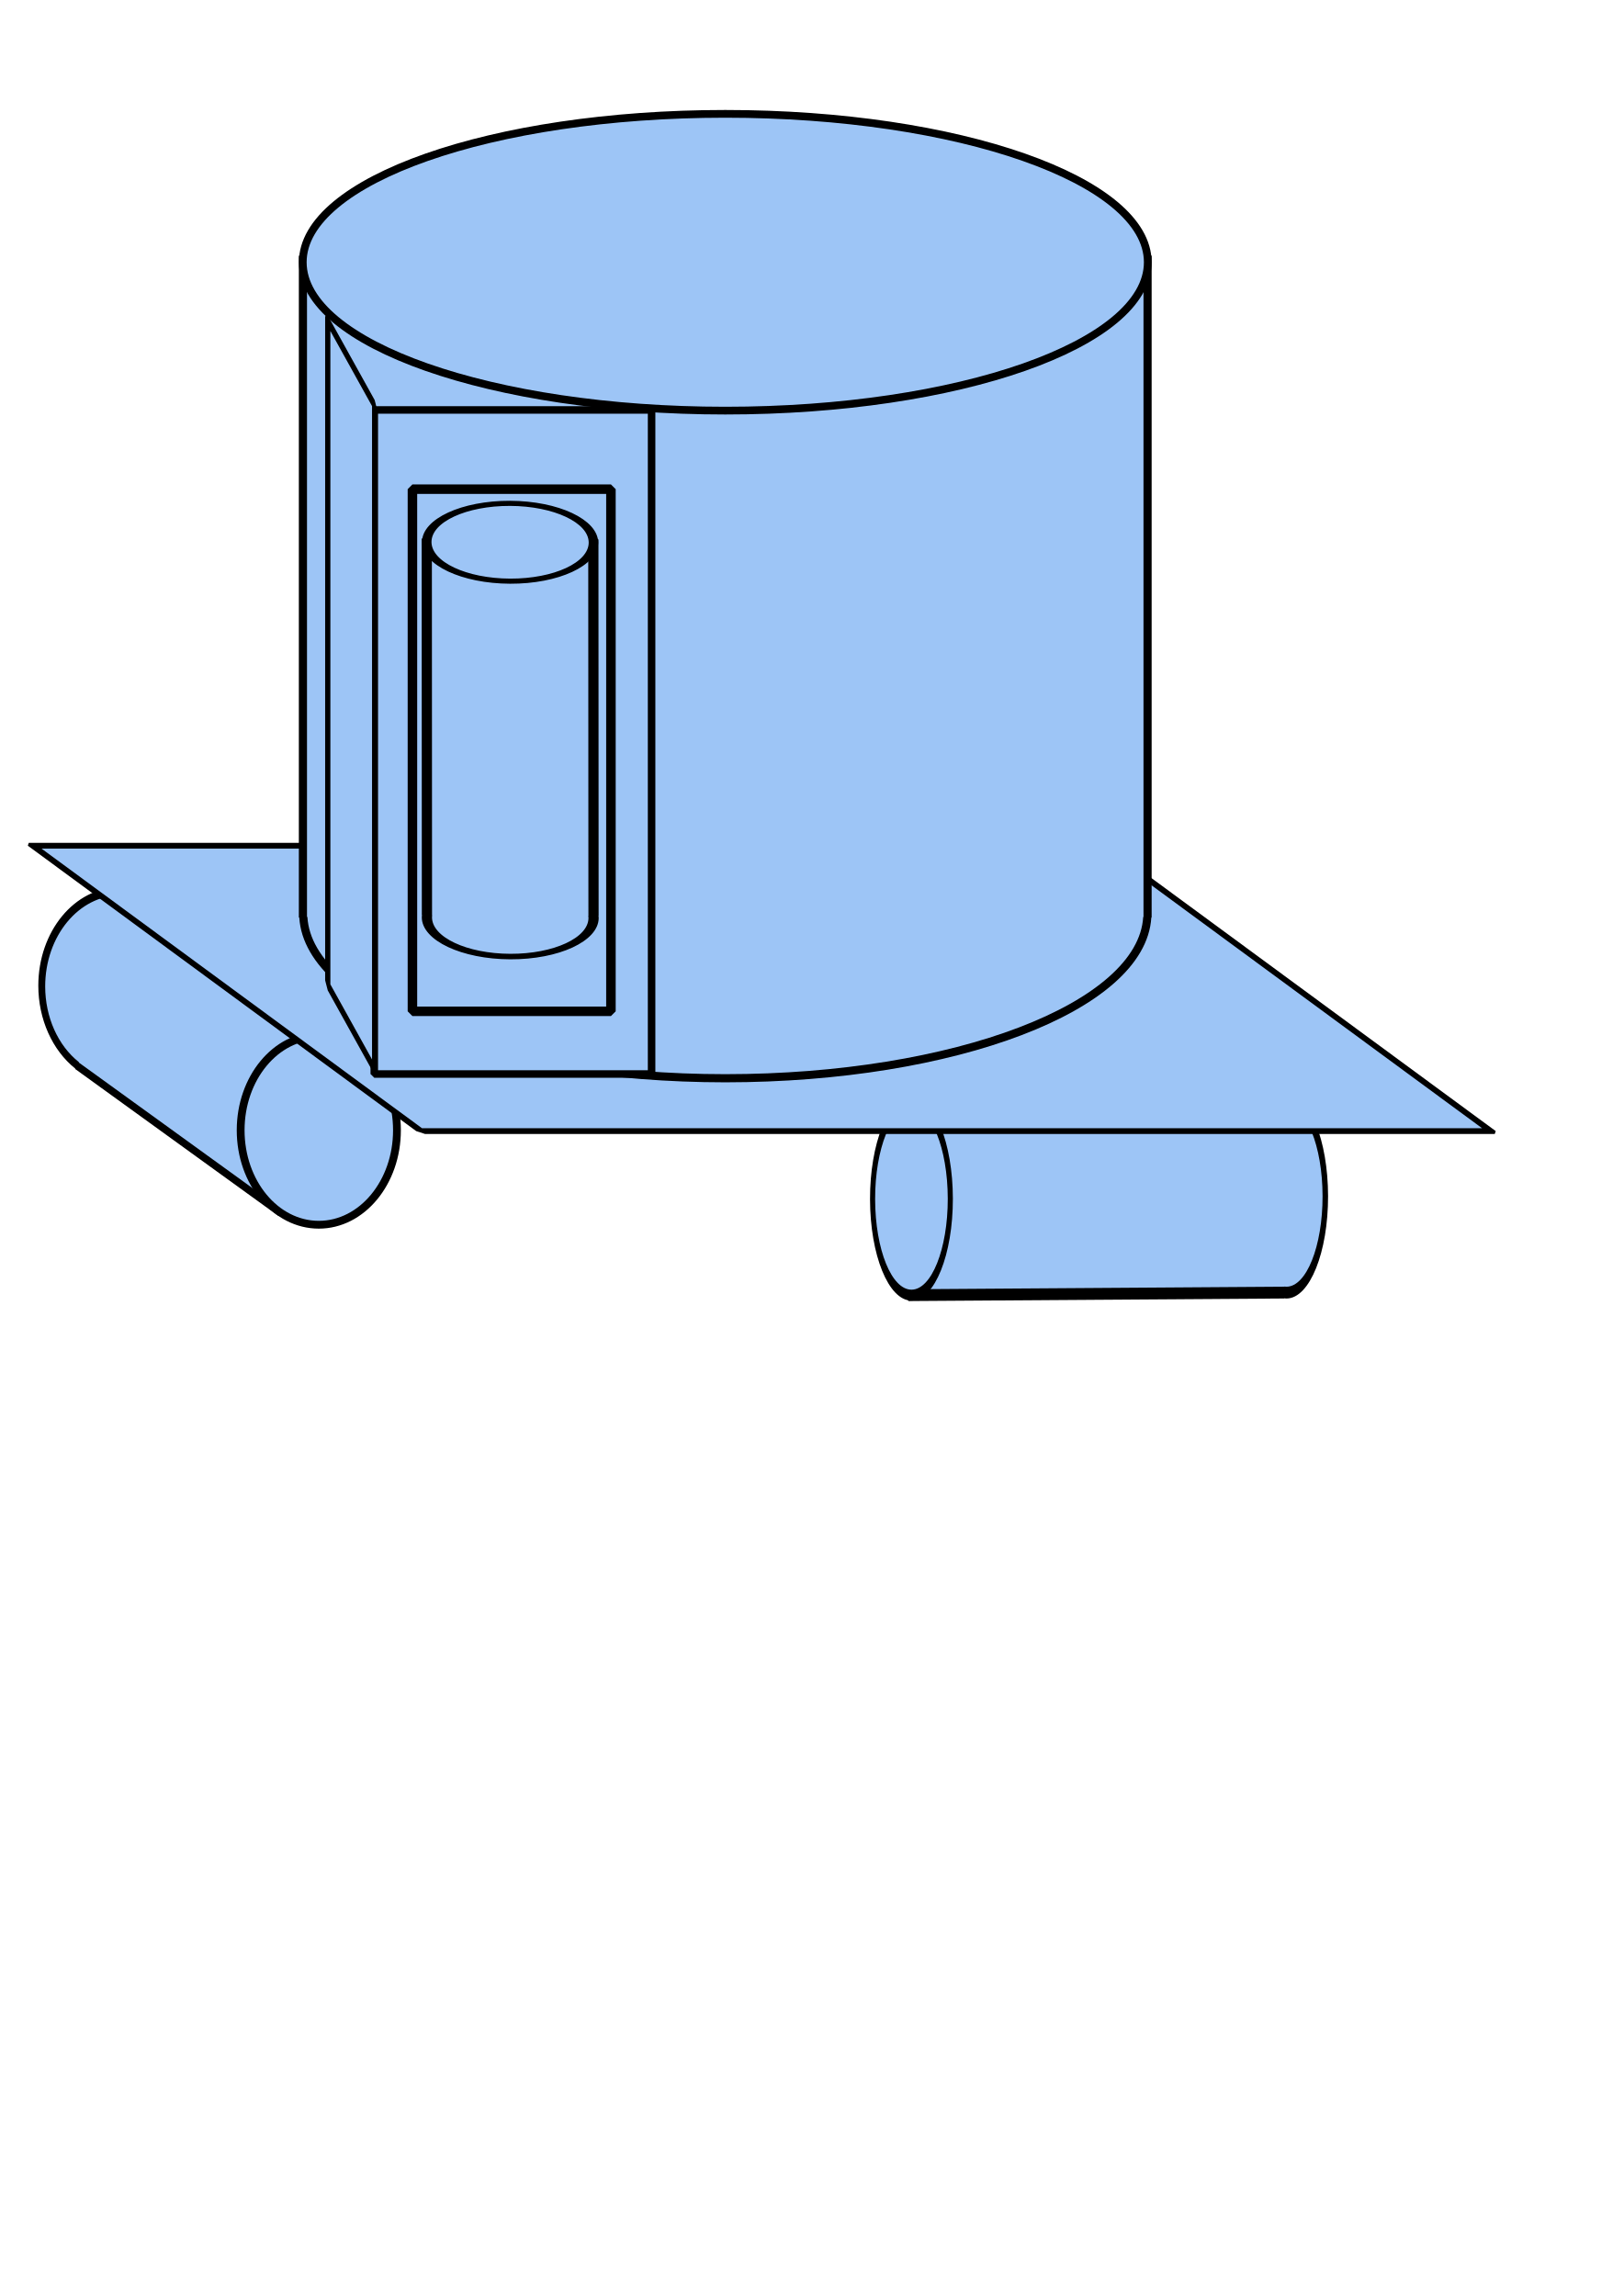
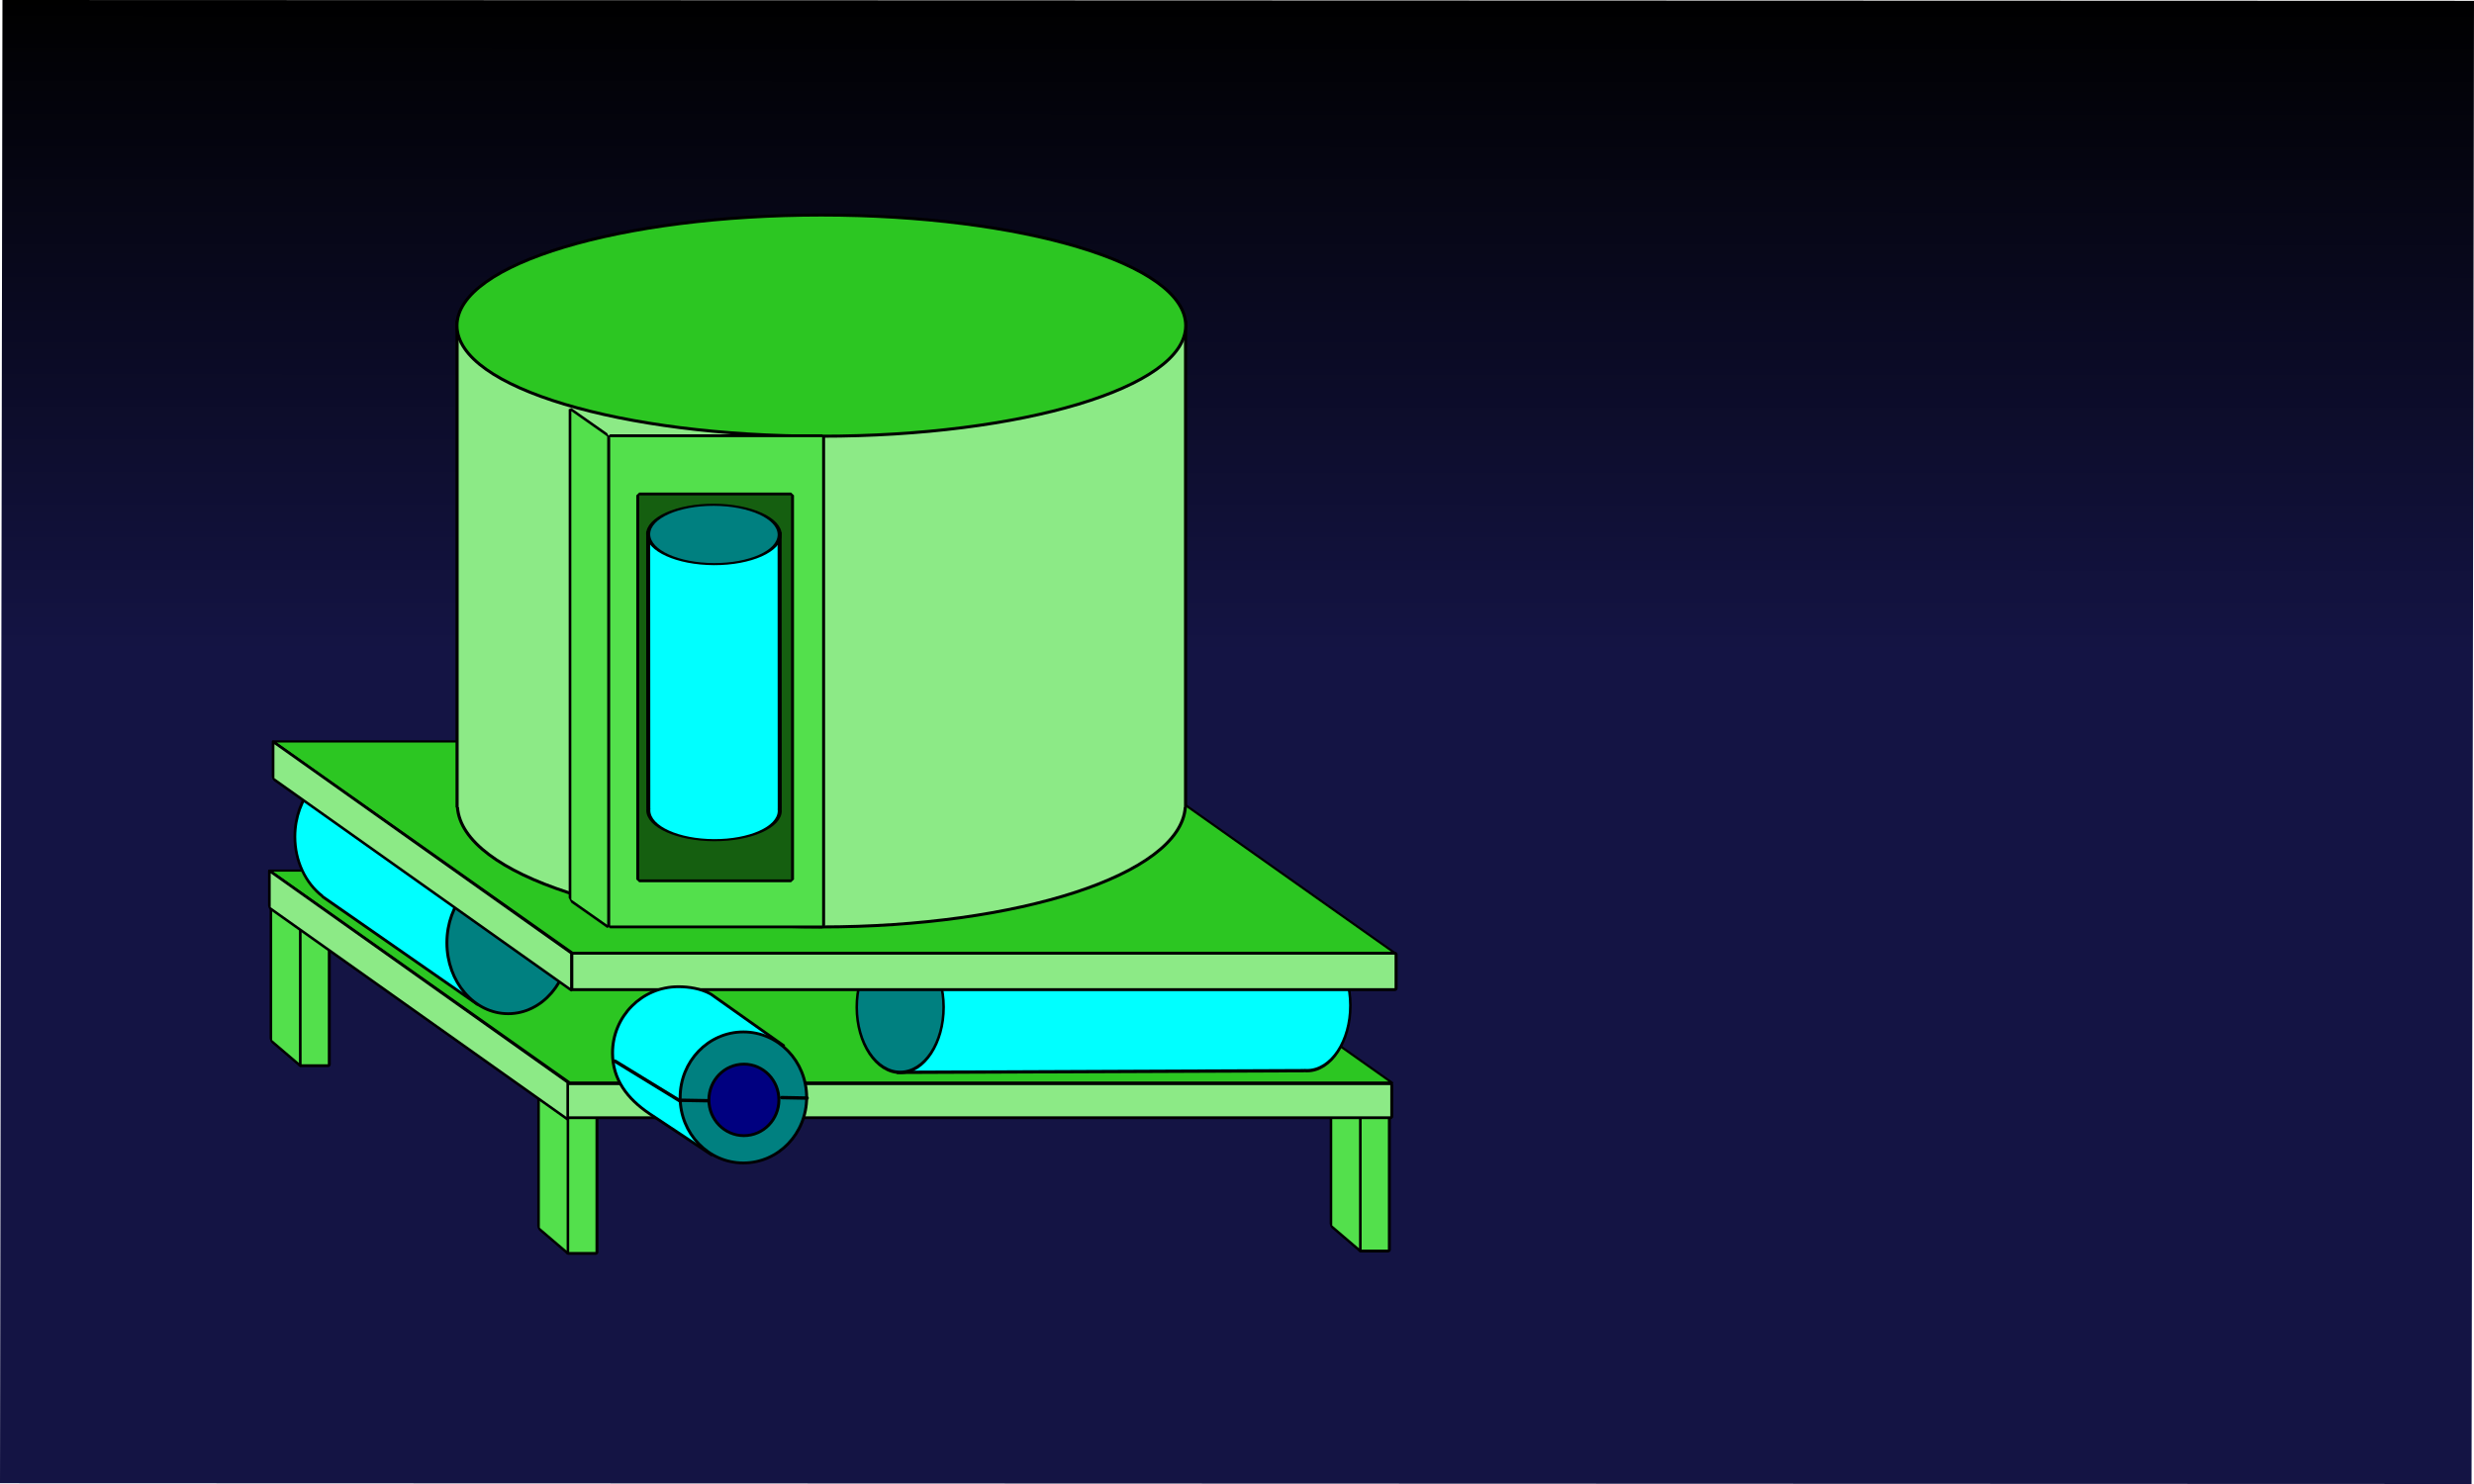
- <svg xmlns="http://www.w3.org/2000/svg" width="210mm" height="297mm" viewBox="0 0 210 297" version="1.1" id="svg5" xml:space="preserve">
-   <defs id="defs2" />
+ <svg xmlns="http://www.w3.org/2000/svg" xmlns:xlink="http://www.w3.org/1999/xlink" width="800" height="480" viewBox="0 0 211.667 127" version="1.1" id="svg5" xml:space="preserve">
+   <defs id="defs2">
+     <linearGradient id="linearGradient3460">
+       <stop style="stop-color:#141444;stop-opacity:1;" offset="0.561" id="stop3458" />
+       <stop style="stop-color:#000000;stop-opacity:1;" offset="1" id="stop3456" />
+     </linearGradient>
+     <linearGradient xlink:href="#linearGradient3460" id="linearGradient3462" x1="-0.355" y1="79.02" x2="211.312" y2="79.02" gradientUnits="userSpaceOnUse" gradientTransform="matrix(0.599666,0,0,1.332011,-126.7165,0.682517)" />
+   </defs>
+   <rect style="fill:url(#linearGradient3462);fill-opacity:1;fill-rule:nonzero;stroke:none;stroke-width:0.536;stroke-linecap:round;stroke-linejoin:round;stroke-dasharray:none;paint-order:stroke fill markers" id="rect3400" width="126.929" height="211.457" x="-126.929" y="0.21" transform="matrix(0.00165342,-0.9999986,0.9999999,3.3510987e-4,0,0)" />
+   <g id="layer2" />
  <g id="layer1">
-     <g id="g3736" transform="matrix(-0.7118788,0.00485082,-0.00218581,-1.525655,195.7292,539.4699)">
-       <path id="rect2925" style="fill:#9dc5f6;stroke:#000000;stroke-width:1;stroke-miterlimit:1;stroke-opacity:1" d="m 40.452,244.131 a 7.062,8.16 0 0 0 -7.062,8.16 7.062,8.16 0 0 0 7.062,8.159 7.062,8.16 0 0 0 0.446,-0.019 v 0.013 H 109.145 V 244.134 H 40.898 v 0.013 a 7.062,8.16 0 0 0 -0.446,-0.017 z" />
-       <ellipse style="fill:#9dc5f6;stroke:#000000;stroke-width:0.927;stroke-miterlimit:1;stroke-opacity:1" id="path3705" cx="108.581" cy="252.293" rx="7.062" ry="8.16" />
-     </g>
-     <g id="g3914" transform="translate(4.673784,-13.22465)">
-       <g id="g3869" transform="translate(-24.29606,-44.1602)">
-         <path id="rect3839" style="fill:#9dc5f6;stroke:#000000;stroke-width:0.969;stroke-miterlimit:1;stroke-opacity:1" d="m 107.596,121.354 a 10.707,11.767 4.642 0 0 -3.938,16.125 10.707,11.767 4.642 0 0 8.669,5.723 l 1e-4,0.052 32.364,-5e-5 -6e-5,-23.524 -30.75,1.9e-4 a 10.707,11.767 4.642 0 0 -6.346,1.623 z" transform="matrix(0.8102626,0.5860671,-0.4289253,0.90334,0,0)" />
-         <ellipse style="fill:#9dc5f6;stroke:#000000;stroke-width:1.01;stroke-miterlimit:1;stroke-opacity:1" id="path3837" cx="60.855" cy="203.589" rx="10.108" ry="12.222" />
+     <g id="g3346" transform="matrix(0.5059387,0,0,0.4865359,21.54475,10.32226)">
+       <g id="g2127-0" transform="translate(155.6214,-21.06725)" style="stroke-width:1;stroke-dasharray:none;paint-order:stroke fill markers">
+         <rect style="fill:#53e04c;fill-opacity:1;stroke:#000000;stroke-width:1;stroke-linejoin:round;stroke-dasharray:none;paint-order:stroke fill markers" id="rect2101-4" width="4.524" height="23.863" x="31.969" y="195.792" />
+         <rect style="fill:#53e04c;fill-opacity:1;stroke:#000000;stroke-width:1.157;stroke-linejoin:round;stroke-dasharray:none;paint-order:stroke fill markers" id="rect2101-2-5" width="6.06" height="23.606" x="36.226" y="167.735" transform="matrix(0.7476346,0.6641103,0,1,0,0)" />
      </g>
-       <rect style="fill:#9dc5f6;stroke:#000000;stroke-width:1.258;stroke-miterlimit:1;stroke-opacity:1" id="rect3922" width="138.364" height="62.333" x="-167.276" y="207.047" transform="matrix(1,0,0.805766,0.592234,0,0)" />
-       <path id="path3884-0" style="fill:#9dc5f6;stroke:#000000;stroke-width:1.053;stroke-miterlimit:1;stroke-opacity:1" d="m 34.504,46.337 v 85.55 h 0.056 a 54.615,21.318 0 0 0 54.572,20.815 54.615,21.318 0 0 0 54.573,-20.815 h 0.041 v -0.484 a 54.615,21.318 0 0 0 0.002,-0.018 54.615,21.318 0 0 0 -0.002,-0.054 V 46.337 Z" />
-       <ellipse style="fill:#9dc5f6;stroke:#000000;stroke-width:1;stroke-miterlimit:1;stroke-opacity:1" id="path3884" cx="89.128" cy="47.146" rx="54.643" ry="19.195" />
-       <rect style="fill:#9dc5f6;stroke:#000000;stroke-width:0.973;stroke-miterlimit:1;stroke-opacity:1" id="rect3929" width="35.866" height="85.898" x="43.733" y="66.256" />
-       <rect style="fill:#9dc5f6;stroke:#000000;stroke-width:1.392;stroke-miterlimit:1;stroke-opacity:1" id="rect3931" width="12.501" height="85.908" x="77.746" y="-13.249" transform="matrix(0.4851263,0.8744441,0,1,0,0)" />
-       <rect style="fill:#9dc5f6;stroke:#000000;stroke-width:1.23;stroke-miterlimit:1;stroke-opacity:1" id="rect3933" width="25.673" height="67.544" x="53.341" y="63.276" transform="translate(-4.673784,13.22465)" />
-     </g>
-     <g id="g3736-5" transform="matrix(-3.2275992e-4,-0.7127526,1.32091,0.00499686,-267.2482,146.275)">
-       <path id="rect2925-5" style="fill:#9dc5f6;stroke:#000000;stroke-width:1;stroke-miterlimit:1;stroke-opacity:1" d="m 40.452,244.131 a 7.062,8.16 0 0 0 -7.062,8.16 7.062,8.16 0 0 0 7.062,8.159 7.062,8.16 0 0 0 0.446,-0.019 v 0.013 H 109.145 V 244.134 H 40.898 v 0.013 a 7.062,8.16 0 0 0 -0.446,-0.017 z" transform="translate(-2.483398e-6)" />
-       <ellipse style="fill:#9dc5f6;stroke:#000000;stroke-width:0.927;stroke-miterlimit:1;stroke-opacity:1" id="path3705-2" cx="108.581" cy="252.293" rx="7.062" ry="8.16" />
+       <g id="g2127-0-8" transform="translate(21.62089,-20.65264)" style="stroke-width:1;stroke-dasharray:none;paint-order:stroke fill markers">
+         <rect style="fill:#53e04c;fill-opacity:1;stroke:#000000;stroke-width:1;stroke-linejoin:round;stroke-dasharray:none;paint-order:stroke fill markers" id="rect2101-4-3" width="4.524" height="23.863" x="31.969" y="195.792" />
+         <rect style="fill:#53e04c;fill-opacity:1;stroke:#000000;stroke-width:1.157;stroke-linejoin:round;stroke-dasharray:none;paint-order:stroke fill markers" id="rect2101-2-5-2" width="6.06" height="23.606" x="36.226" y="167.735" transform="matrix(0.7476346,0.6641103,0,1,0,0)" />
+       </g>
+       <g id="g2127-0-5" transform="translate(-23.64045,-53.67028)" style="stroke-width:1;stroke-dasharray:none;paint-order:stroke fill markers">
+         <rect style="fill:#53e04c;fill-opacity:1;stroke:#000000;stroke-width:1;stroke-linejoin:round;stroke-dasharray:none;paint-order:stroke fill markers" id="rect2101-4-2" width="4.524" height="23.863" x="31.969" y="195.792" />
+         <rect style="fill:#53e04c;fill-opacity:1;stroke:#000000;stroke-width:1.157;stroke-linejoin:round;stroke-dasharray:none;paint-order:stroke fill markers" id="rect2101-2-5-6" width="6.06" height="23.606" x="36.226" y="167.735" transform="matrix(0.7476346,0.6641103,0,1,0,0)" />
+       </g>
+       <g id="g3736" transform="matrix(-1.00966,0.00435418,-0.00310014,-1.369453,212.644,498.8565)" style="stroke-width:0.85;stroke-dasharray:none;paint-order:stroke fill markers">
+         <g id="g1629-2" transform="matrix(-0.9904229,-0.00314905,0.0022421,-0.7302116,205.4909,358.001)" style="stroke-width:1;stroke-dasharray:none;paint-order:stroke fill markers">
+           <rect style="fill:#2cc622;fill-opacity:1;stroke:#000000;stroke-width:1.299;stroke-linecap:round;stroke-linejoin:round;stroke-miterlimit:1;stroke-dasharray:none;stroke-opacity:1;paint-order:stroke fill markers" id="rect3922-2" width="138.364" height="62.333" x="-167.276" y="207.047" transform="matrix(1,0,0.805766,0.592234,0,0)" />
+           <rect style="fill:#8cea86;fill-opacity:1;stroke:#000000;stroke-width:1;stroke-linecap:round;stroke-linejoin:round;stroke-dasharray:none;paint-order:stroke fill markers" id="rect355-0" width="138.911" height="5.492" x="49.551" y="160.162" />
+           <rect style="fill:#8cea86;fill-opacity:1;stroke:#000000;stroke-width:1.115;stroke-linecap:round;stroke-linejoin:round;stroke-dasharray:none;paint-order:stroke fill markers" id="rect355-8-6" width="62.128" height="5.962" x="-1.073" y="123.552" transform="matrix(0.8048294,0.5935062,0,1,0,0)" />
+         </g>
+         <path id="rect2925" style="fill:#00ffff;fill-opacity:1;stroke:#000000;stroke-width:0.85;stroke-miterlimit:1;stroke-dasharray:none;stroke-opacity:1;paint-order:stroke fill markers" d="m 33.119,242.562 a 7.062,8.16 0 0 0 -7.062,8.16 7.062,8.16 0 0 0 7.062,8.159 7.062,8.16 0 0 0 0.446,-0.019 v 0.013 H 101.813 V 242.565 H 33.566 v 0.013 a 7.062,8.16 0 0 0 -0.446,-0.017 z" />
+         <ellipse style="fill:#008080;fill-opacity:1;stroke:#000000;stroke-width:0.85;stroke-miterlimit:1;stroke-dasharray:none;stroke-opacity:1;paint-order:stroke fill markers" id="path3705" cx="101.248" cy="250.724" rx="7.062" ry="8.16" />
+       </g>
+       <g id="g3914" transform="translate(4.673784,-13.22465)" style="stroke-width:1;stroke-dasharray:none;paint-order:stroke fill markers">
+         <g id="g3869" transform="translate(-22.1794,-45.7477)" style="stroke-width:1;stroke-dasharray:none;paint-order:stroke fill markers">
+           <path id="rect3839" style="fill:#00ffff;stroke:#000000;stroke-width:1.008;stroke-miterlimit:1;stroke-dasharray:none;stroke-opacity:1;paint-order:stroke fill markers" d="m 107.596,121.354 a 10.707,11.767 4.642 0 0 -3.938,16.125 10.707,11.767 4.642 0 0 8.669,5.723 l 1e-4,0.052 32.364,-5e-5 -6e-5,-23.524 -30.75,1.9e-4 a 10.707,11.767 4.642 0 0 -6.346,1.623 z" transform="matrix(0.8102626,0.5860671,-0.4289253,0.90334,0,0)" />
+           <ellipse style="fill:#008080;stroke:#000000;stroke-width:1;stroke-miterlimit:1;stroke-dasharray:none;stroke-opacity:1;paint-order:stroke fill markers" id="path3837" cx="60.855" cy="203.589" rx="10.108" ry="12.222" />
+         </g>
+         <g id="g1629" style="stroke-width:1;stroke-dasharray:none;paint-order:stroke fill markers">
+           <rect style="fill:#2cc622;fill-opacity:1;stroke:#000000;stroke-width:1.299;stroke-linecap:round;stroke-linejoin:round;stroke-miterlimit:1;stroke-dasharray:none;stroke-opacity:1;paint-order:stroke fill markers" id="rect3922" width="138.364" height="62.333" x="-167.276" y="207.047" transform="matrix(1,0,0.805766,0.592234,0,0)" />
+           <rect style="fill:#8cea86;fill-opacity:1;stroke:#000000;stroke-width:1.036;stroke-linecap:round;stroke-linejoin:round;stroke-dasharray:none;paint-order:stroke fill markers" id="rect355" width="138.876" height="5.895" x="49.694" y="159.929" />
+           <rect style="fill:#8cea86;fill-opacity:1;stroke:#000000;stroke-width:1.115;stroke-linecap:round;stroke-linejoin:round;stroke-dasharray:none;paint-order:stroke fill markers" id="rect355-8" width="62.128" height="5.962" x="-1.059" y="123.547" transform="matrix(0.8048294,0.5935062,0,1,0,0)" />
+         </g>
+         <g id="g2010" transform="matrix(0.8238398,0,0,0.8153098,0.5327673,-39.58716)" style="stroke-width:1.22;stroke-dasharray:none;paint-order:stroke fill markers">
+           <path id="path1744-9" style="fill:#00ffff;fill-opacity:1;stroke:#000000;stroke-width:1.22;stroke-dasharray:none;paint-order:stroke fill markers" d="m 81.221,251.932 c -7.288,-2.2e-4 -13.196,6.265 -13.196,13.994 0.004,5.592 2.969,9.669 7.46,12.849 l 12.377,8.625 14.476,-23.057 -14.673,-10.92 0.033,0.03 c -1.934,-1.114 -4.277,-1.521 -6.477,-1.521 z" />
+           <ellipse style="fill:#008080;fill-opacity:1;stroke:#000000;stroke-width:1.22;stroke-dasharray:none;paint-order:stroke fill markers" id="path1744-4" cx="94.584" cy="275.516" rx="12.677" ry="13.83" />
+           <ellipse style="fill:#000080;fill-opacity:1;stroke:#000000;stroke-width:1.22;stroke-dasharray:none;paint-order:stroke fill markers" id="path1744-4-4" cx="94.686" cy="276.045" rx="6.879" ry="7.411" />
+           <path style="fill:#9dc5f6;fill-opacity:1;stroke:#000000;stroke-width:0.732;stroke-linecap:round;stroke-linejoin:round;stroke-dasharray:none;paint-order:stroke fill markers" d="m 87.228,276.226 c -0.523,0 -5.233,-0.097 -5.233,-0.097" id="path2012" />
+           <path style="fill:#9dc5f6;fill-opacity:1;stroke:#000000;stroke-width:0.732;stroke-linecap:round;stroke-linejoin:round;stroke-dasharray:none;paint-order:stroke fill markers" d="m 107.643,275.651 c -0.52,0 -5.199,-0.1 -5.199,-0.1" id="path2012-9" />
+           <path style="fill:#9dc5f6;fill-opacity:1;stroke:#000000;stroke-width:0.732;stroke-linecap:round;stroke-linejoin:round;stroke-dasharray:none;paint-order:stroke fill markers" d="M 81.653,276.326 68.238,267.691" id="path2085" />
+         </g>
+         <path id="path3884-0" style="fill:#8cea86;fill-opacity:1;stroke:#000000;stroke-width:1.059;stroke-miterlimit:1;stroke-dasharray:none;stroke-opacity:1;paint-order:stroke fill markers" d="m 30.303,48.474 v 85.51 h 0.063 a 61.323,21.307 0 0 0 61.276,20.805 61.323,21.307 0 0 0 61.276,-20.805 h 0.046 v -0.484 a 61.323,21.307 0 0 0 0.002,-0.018 61.323,21.307 0 0 0 -0.002,-0.054 V 48.474 Z" />
+         <ellipse style="fill:#2cc622;fill-opacity:1;stroke:#000000;stroke-width:1.059;stroke-miterlimit:1;stroke-dasharray:none;stroke-opacity:1;paint-order:stroke fill markers" id="path3884" cx="91.636" cy="49.284" rx="61.356" ry="19.186" />
+         <rect style="fill:#53e04c;fill-opacity:1;stroke:#000000;stroke-width:1;stroke-miterlimit:1;stroke-dasharray:none;stroke-opacity:1;paint-order:stroke fill markers" id="rect3929" width="35.866" height="85.898" x="55.903" y="68.902" />
+         <rect style="fill:#53e04c;fill-opacity:1;stroke:#000000;stroke-width:1.113;stroke-miterlimit:1;stroke-dasharray:none;stroke-opacity:1;paint-order:stroke fill markers" id="rect3931" width="7.511" height="85.908" x="61.129" y="28.272" transform="matrix(0.8074404,0.5899491,0,1,0,0)" />
+         <rect style="fill:#155f10;fill-opacity:1;stroke:#000000;stroke-width:1;stroke-miterlimit:1;stroke-dasharray:none;stroke-opacity:1;paint-order:stroke fill markers" id="rect3933" width="25.673" height="67.544" x="60.838" y="79.147" />
+       </g>
+       <g id="g3736-5" transform="matrix(-3.2275992e-4,-0.7127526,1.32091,0.00499686,-255.0773,148.9209)" style="stroke-width:1.031;stroke-dasharray:none;paint-order:stroke fill markers">
+         <path id="rect2925-5" style="fill:#00ffff;stroke:#000000;stroke-width:1.031;stroke-miterlimit:1;stroke-dasharray:none;stroke-opacity:1;paint-order:stroke fill markers" d="m 40.452,244.131 a 7.062,8.16 0 0 0 -7.062,8.16 7.062,8.16 0 0 0 7.062,8.159 7.062,8.16 0 0 0 0.446,-0.019 v 0.013 H 109.145 V 244.134 H 40.898 v 0.013 a 7.062,8.16 0 0 0 -0.446,-0.017 z" transform="translate(-2.483398e-6)" />
+         <ellipse style="fill:#008080;stroke:#000000;stroke-width:1.031;stroke-miterlimit:1;stroke-dasharray:none;stroke-opacity:1;paint-order:stroke fill markers" id="path3705-2" cx="108.581" cy="252.293" rx="7.062" ry="8.16" />
+       </g>
    </g>
  </g>
</svg>
